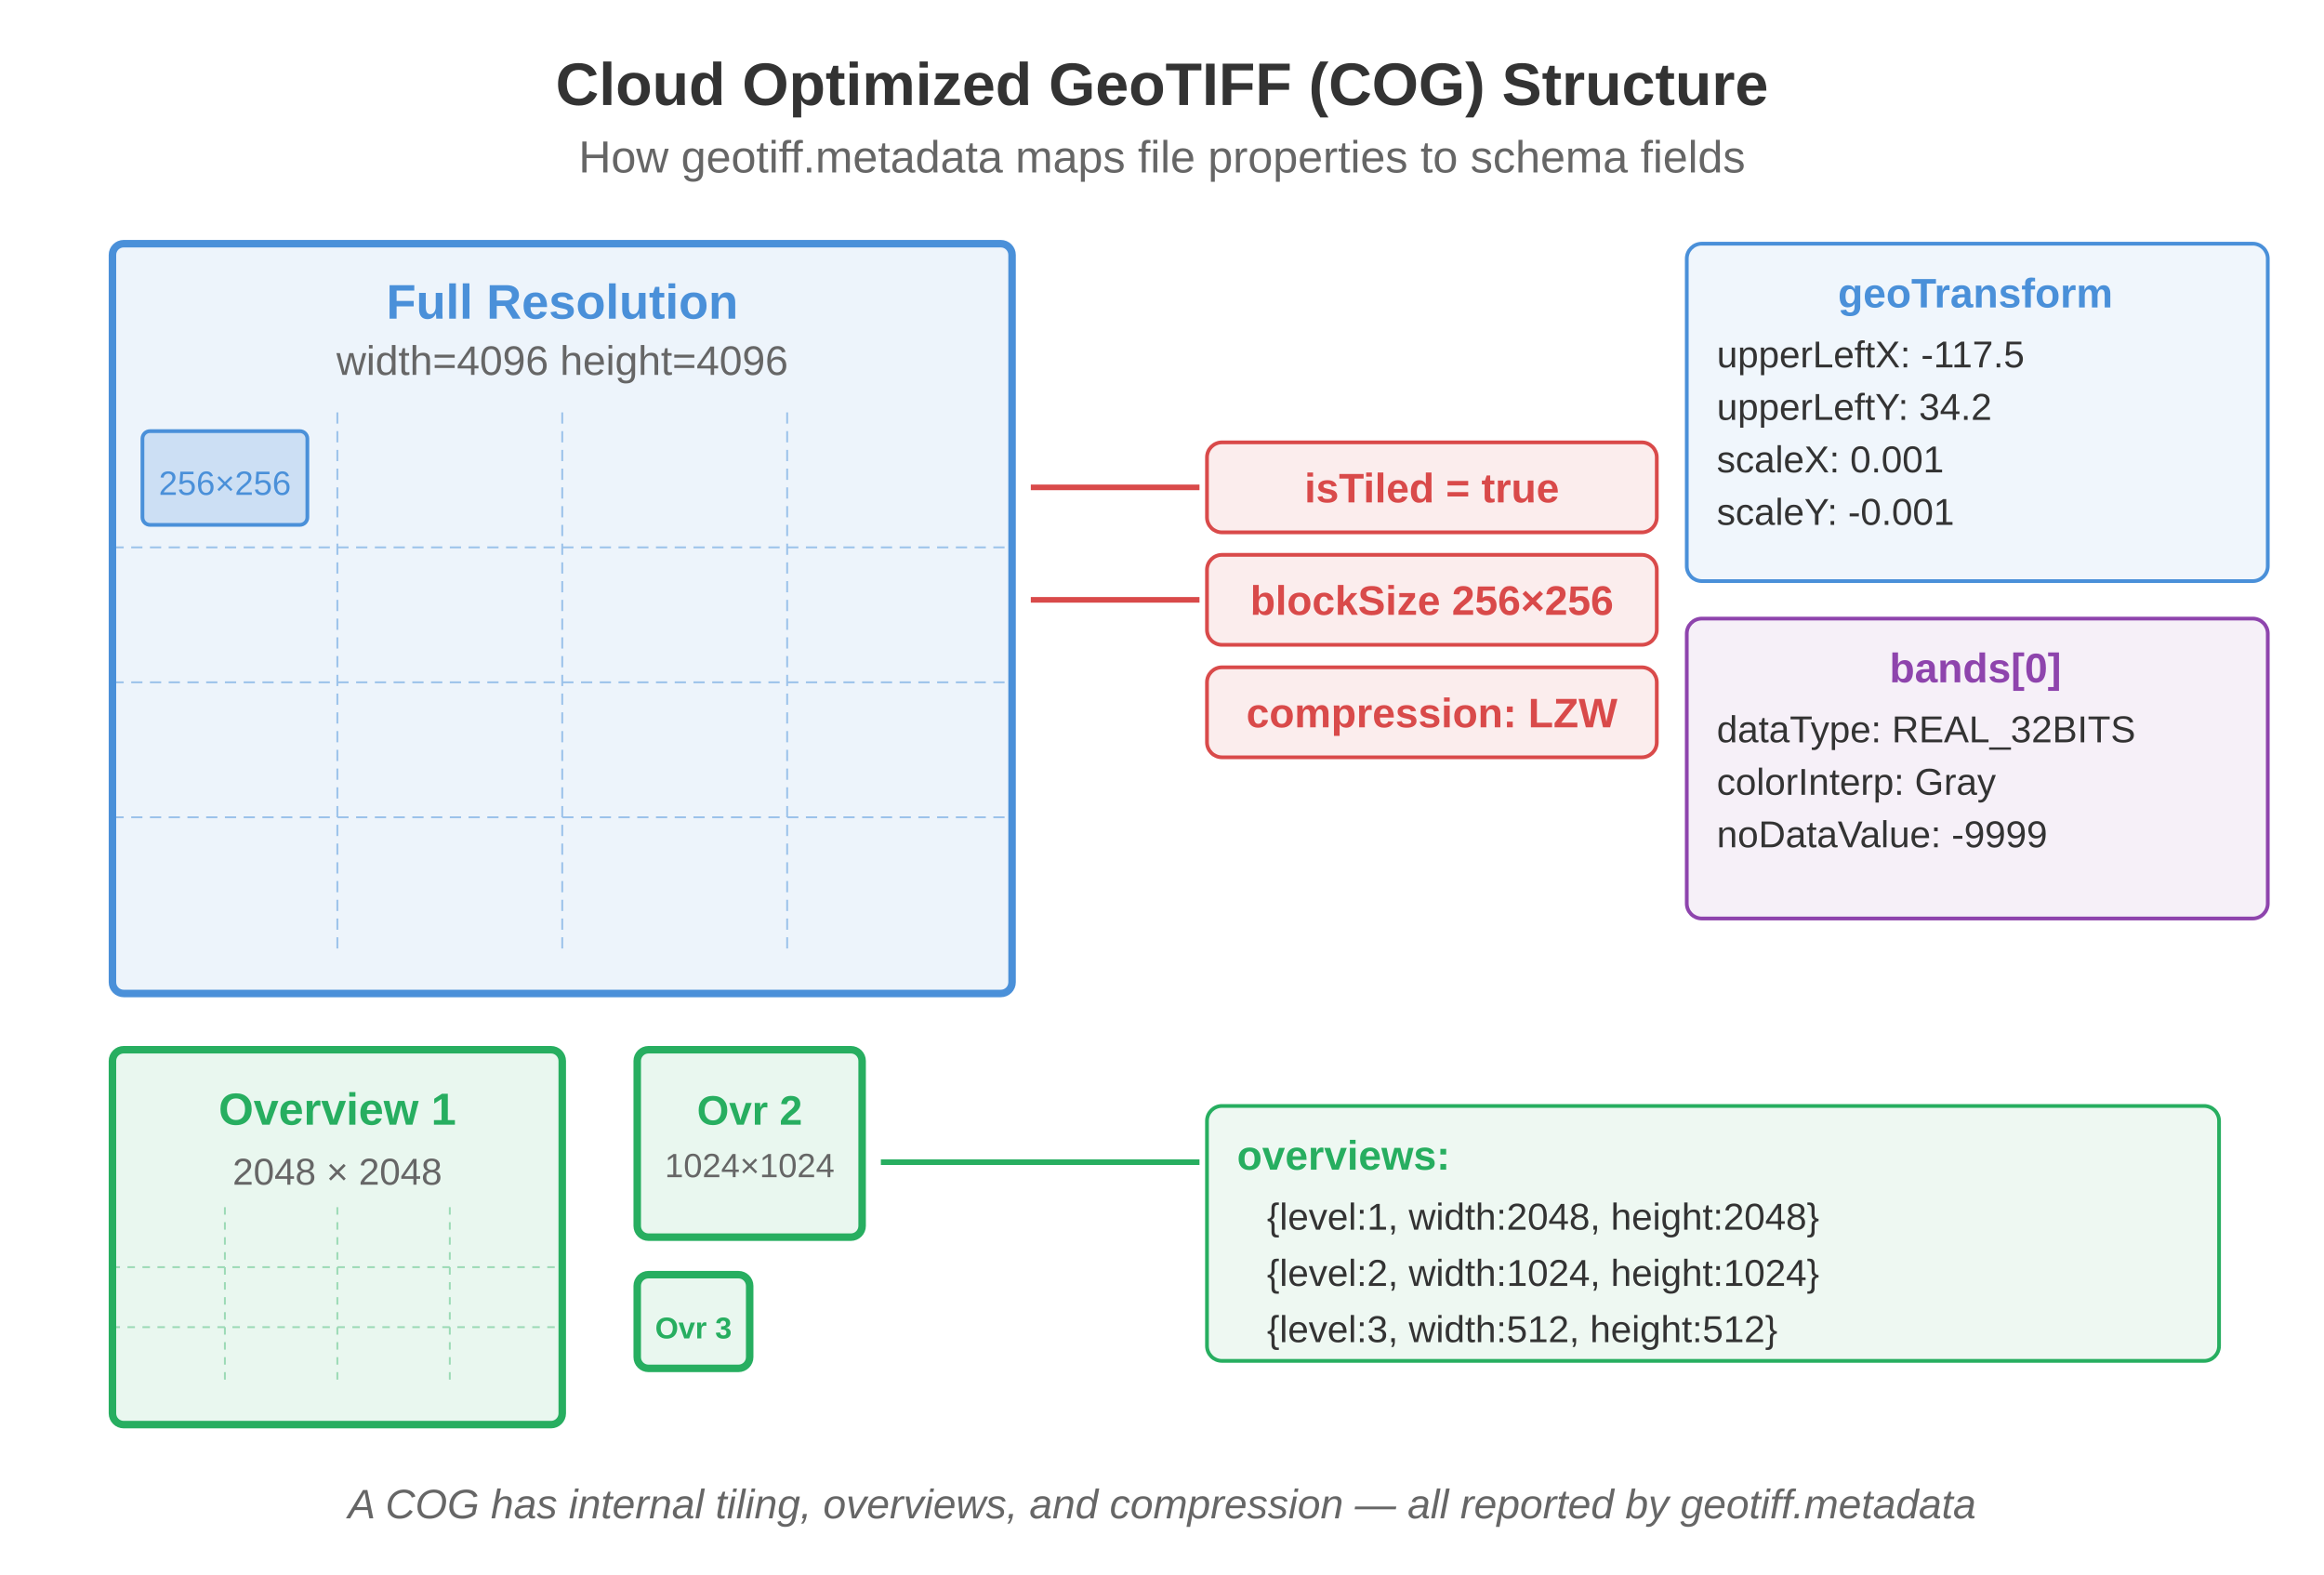
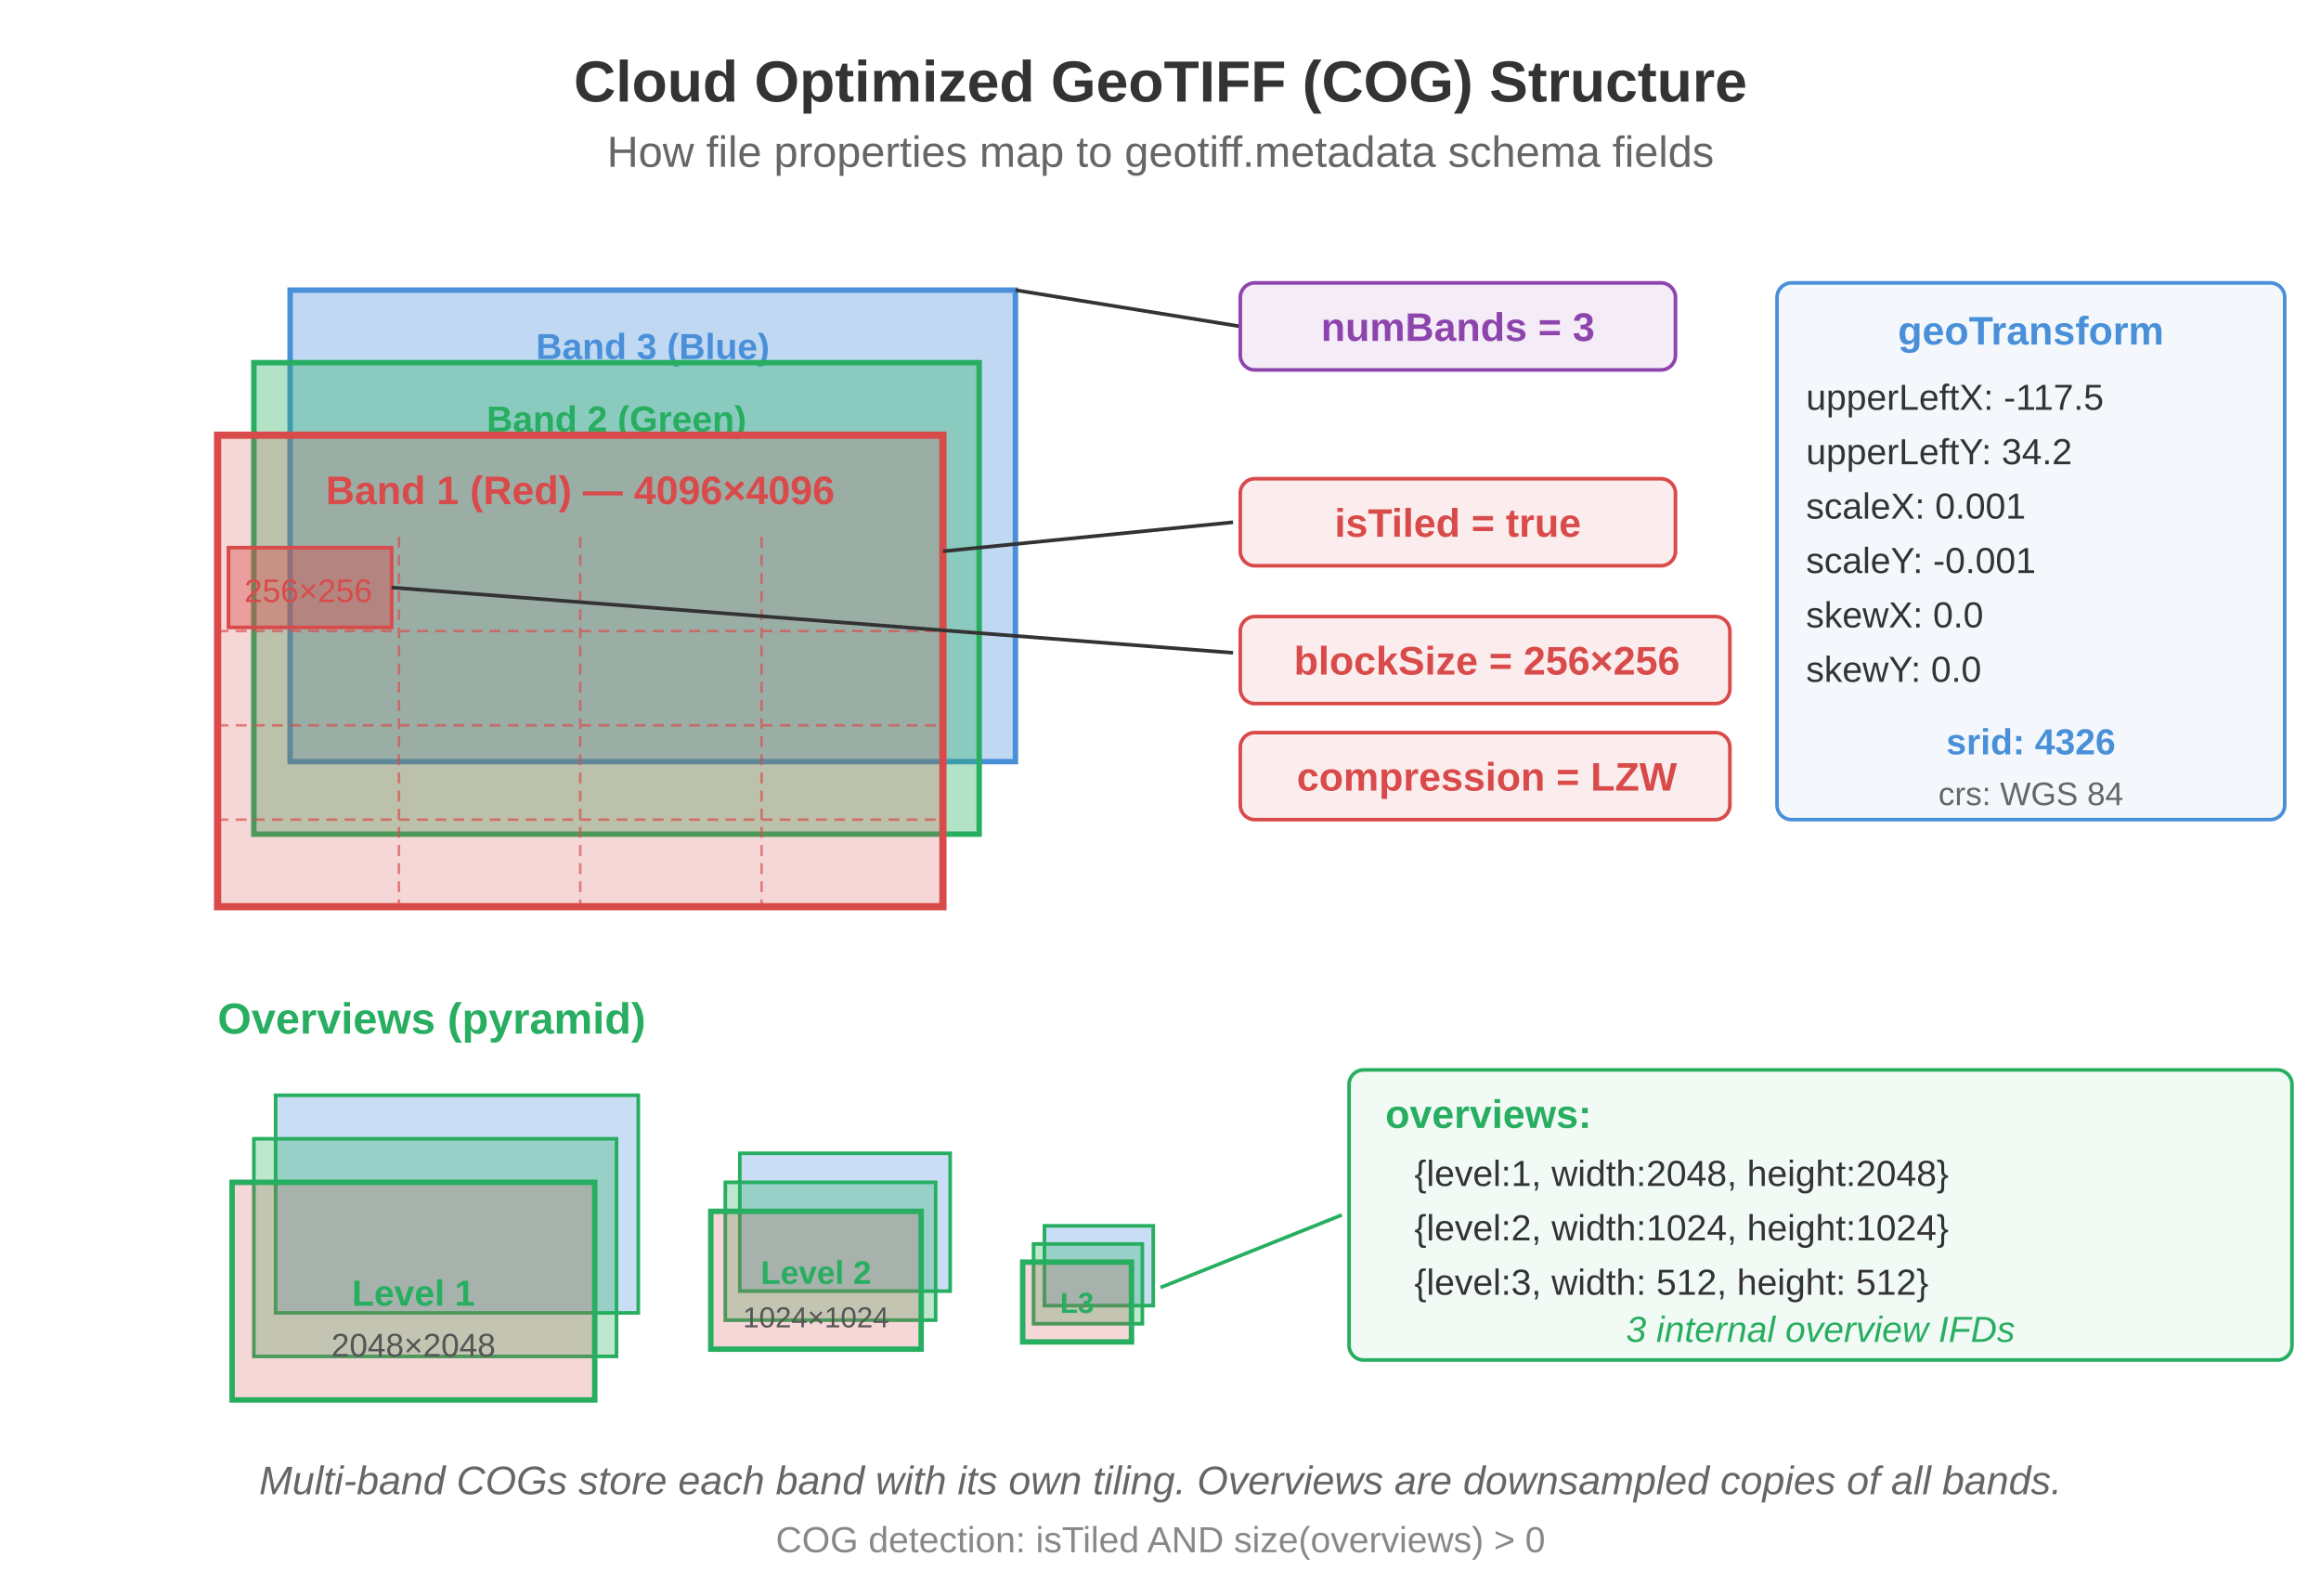
- <svg xmlns="http://www.w3.org/2000/svg" viewBox="0 0 620 420" width="620" height="420" style="background:#ffffff">
+ <svg xmlns="http://www.w3.org/2000/svg" viewBox="0 0 640 440" width="640" height="440" style="background:#ffffff">
  <defs>
    <style>
      text { font-family: 'Segoe UI', Arial, Helvetica, sans-serif; }
    </style>
  </defs>
-   <text x="310" y="28" text-anchor="middle" font-size="16" font-weight="bold" fill="#333333">Cloud Optimized GeoTIFF (COG) Structure</text>
-   <text x="310" y="46" text-anchor="middle" font-size="12" fill="#666666">How geotiff.metadata maps file properties to schema fields</text>
-   <rect x="30" y="65" width="240" height="200" rx="3" fill="rgba(74,144,217,0.1)" stroke="#4a90d9" stroke-width="2" />
-   <text x="150" y="85" text-anchor="middle" font-size="13" font-weight="bold" fill="#4a90d9">Full Resolution</text>
-   <text x="150" y="100" text-anchor="middle" font-size="11" fill="#666666">width=4096  height=4096</text>
-   <g stroke="#4a90d9" stroke-width="0.5" stroke-dasharray="3,2" opacity="0.5">
-     <line x1="90" y1="110" x2="90" y2="255" />
-     <line x1="150" y1="110" x2="150" y2="255" />
-     <line x1="210" y1="110" x2="210" y2="255" />
-     <line x1="30" y1="146" x2="270" y2="146" />
-     <line x1="30" y1="182" x2="270" y2="182" />
-     <line x1="30" y1="218" x2="270" y2="218" />
+   <text x="320" y="28" text-anchor="middle" font-size="16" font-weight="bold" fill="#333333">Cloud Optimized GeoTIFF (COG) Structure</text>
+   <text x="320" y="46" text-anchor="middle" font-size="12" fill="#666666">How file properties map to geotiff.metadata schema fields</text>
+   <rect x="80" y="80" width="200" height="130" fill="rgba(74,144,217,0.35)" stroke="#4a90d9" stroke-width="1.5" />
+   <text x="180" y="99" text-anchor="middle" font-size="10" font-weight="bold" fill="#4a90d9">Band 3 (Blue)</text>
+   <rect x="70" y="100" width="200" height="130" fill="rgba(39,174,96,0.35)" stroke="#27ae60" stroke-width="1.5" />
+   <text x="170" y="119" text-anchor="middle" font-size="10" font-weight="bold" fill="#27ae60">Band 2 (Green)</text>
+   <rect x="60" y="120" width="200" height="130" fill="rgba(217,74,74,0.22)" stroke="#d94a4a" stroke-width="2" />
+   <text x="160" y="139" text-anchor="middle" font-size="11" font-weight="bold" fill="#d94a4a">Band 1 (Red) — 4096×4096</text>
+   <g stroke="#d94a4a" stroke-width="0.7" stroke-dasharray="3,2" opacity="0.65">
+     <line x1="110" y1="148" x2="110" y2="250" />
+     <line x1="160" y1="148" x2="160" y2="250" />
+     <line x1="210" y1="148" x2="210" y2="250" />
+     <line x1="60" y1="174" x2="260" y2="174" />
+     <line x1="60" y1="200" x2="260" y2="200" />
+     <line x1="60" y1="226" x2="260" y2="226" />
  </g>
-   <rect x="38" y="115" width="44" height="25" rx="2" fill="rgba(74,144,217,0.2)" stroke="#4a90d9" stroke-width="1" />
-   <text x="60" y="132" text-anchor="middle" font-size="9" fill="#4a90d9">256×256</text>
-   <line x1="275" y1="130" x2="320" y2="130" stroke="#d94a4a" stroke-width="1.5" marker-end="none" />
-   <rect x="322" y="118" width="120" height="24" rx="4" fill="rgba(217,74,74,0.1)" stroke="#d94a4a" stroke-width="1" />
-   <text x="382" y="134" text-anchor="middle" font-size="11" font-weight="bold" fill="#d94a4a">isTiled = true</text>
-   <line x1="275" y1="160" x2="320" y2="160" stroke="#d94a4a" stroke-width="1.5" />
-   <rect x="322" y="148" width="120" height="24" rx="4" fill="rgba(217,74,74,0.1)" stroke="#d94a4a" stroke-width="1" />
-   <text x="382" y="164" text-anchor="middle" font-size="11" font-weight="bold" fill="#d94a4a">blockSize 256×256</text>
-   <rect x="322" y="178" width="120" height="24" rx="4" fill="rgba(217,74,74,0.1)" stroke="#d94a4a" stroke-width="1" />
-   <text x="382" y="194" text-anchor="middle" font-size="11" font-weight="bold" fill="#d94a4a">compression: LZW</text>
-   <rect x="30" y="280" width="120" height="100" rx="3" fill="rgba(39,174,96,0.1)" stroke="#27ae60" stroke-width="2" />
-   <text x="90" y="300" text-anchor="middle" font-size="12" font-weight="bold" fill="#27ae60">Overview 1</text>
-   <text x="90" y="316" text-anchor="middle" font-size="10" fill="#666666">2048 × 2048</text>
-   <g stroke="#27ae60" stroke-width="0.5" stroke-dasharray="2,2" opacity="0.4">
-     <line x1="60" y1="322" x2="60" y2="370" />
-     <line x1="90" y1="322" x2="90" y2="370" />
-     <line x1="120" y1="322" x2="120" y2="370" />
-     <line x1="30" y1="338" x2="150" y2="338" />
-     <line x1="30" y1="354" x2="150" y2="354" />
+   <rect x="63" y="151" width="45" height="22" fill="rgba(217,74,74,0.4)" stroke="#d94a4a" stroke-width="1" />
+   <text x="85" y="166" text-anchor="middle" font-size="9" fill="#d94a4a">256×256</text>
+   <line x1="280" y1="80" x2="342" y2="90" stroke="#333" stroke-width="1" />
+   <rect x="342" y="78" width="120" height="24" rx="4" fill="rgba(142,68,173,0.1)" stroke="#8e44ad" stroke-width="1" />
+   <text x="402" y="94" text-anchor="middle" font-size="11" font-weight="bold" fill="#8e44ad">numBands = 3</text>
+   <line x1="260" y1="152" x2="340" y2="144" stroke="#333" stroke-width="1" />
+   <rect x="342" y="132" width="120" height="24" rx="4" fill="rgba(217,74,74,0.1)" stroke="#d94a4a" stroke-width="1" />
+   <text x="402" y="148" text-anchor="middle" font-size="11" font-weight="bold" fill="#d94a4a">isTiled = true</text>
+   <line x1="108" y1="162" x2="340" y2="180" stroke="#333" stroke-width="1" />
+   <rect x="342" y="170" width="135" height="24" rx="4" fill="rgba(217,74,74,0.1)" stroke="#d94a4a" stroke-width="1" />
+   <text x="410" y="186" text-anchor="middle" font-size="11" font-weight="bold" fill="#d94a4a">blockSize = 256×256</text>
+   <rect x="342" y="202" width="135" height="24" rx="4" fill="rgba(217,74,74,0.1)" stroke="#d94a4a" stroke-width="1" />
+   <text x="410" y="218" text-anchor="middle" font-size="11" font-weight="bold" fill="#d94a4a">compression = LZW</text>
+   <rect x="490" y="78" width="140" height="148" rx="4" fill="rgba(74,144,217,0.06)" stroke="#4a90d9" stroke-width="1" />
+   <text x="560" y="95" text-anchor="middle" font-size="11" font-weight="bold" fill="#4a90d9">geoTransform</text>
+   <g font-size="10" fill="#333333" font-family="monospace">
+     <text x="498" y="113">upperLeftX: -117.5</text>
+     <text x="498" y="128">upperLeftY:  34.2</text>
+     <text x="498" y="143">scaleX:     0.001</text>
+     <text x="498" y="158">scaleY:    -0.001</text>
+     <text x="498" y="173">skewX:      0.0</text>
+     <text x="498" y="188">skewY:      0.0</text>
  </g>
-   <rect x="170" y="280" width="60" height="50" rx="3" fill="rgba(39,174,96,0.1)" stroke="#27ae60" stroke-width="2" />
-   <text x="200" y="300" text-anchor="middle" font-size="11" font-weight="bold" fill="#27ae60">Ovr 2</text>
-   <text x="200" y="314" text-anchor="middle" font-size="9" fill="#666666">1024×1024</text>
-   <rect x="170" y="340" width="30" height="25" rx="3" fill="rgba(39,174,96,0.1)" stroke="#27ae60" stroke-width="2" />
-   <text x="185" y="357" text-anchor="middle" font-size="8" font-weight="bold" fill="#27ae60">Ovr 3</text>
-   <line x1="235" y1="310" x2="320" y2="310" stroke="#27ae60" stroke-width="1.5" />
-   <rect x="322" y="295" width="270" height="68" rx="4" fill="rgba(39,174,96,0.08)" stroke="#27ae60" stroke-width="1" />
-   <text x="330" y="312" font-size="11" font-weight="bold" fill="#27ae60">overviews:</text>
-   <text x="338" y="328" font-size="10" fill="#333333" font-family="monospace">{level:1, width:2048, height:2048}</text>
-   <text x="338" y="343" font-size="10" fill="#333333" font-family="monospace">{level:2, width:1024, height:1024}</text>
-   <text x="338" y="358" font-size="10" fill="#333333" font-family="monospace">{level:3, width:512,  height:512}</text>
-   <rect x="450" y="65" width="155" height="90" rx="4" fill="rgba(74,144,217,0.08)" stroke="#4a90d9" stroke-width="1" />
-   <text x="527" y="82" text-anchor="middle" font-size="11" font-weight="bold" fill="#4a90d9">geoTransform</text>
-   <text x="458" y="98" font-size="10" fill="#333333" font-family="monospace">upperLeftX: -117.5</text>
-   <text x="458" y="112" font-size="10" fill="#333333" font-family="monospace">upperLeftY:   34.2</text>
-   <text x="458" y="126" font-size="10" fill="#333333" font-family="monospace">scaleX:     0.001</text>
-   <text x="458" y="140" font-size="10" fill="#333333" font-family="monospace">scaleY:    -0.001</text>
-   <rect x="450" y="165" width="155" height="80" rx="4" fill="rgba(142,68,173,0.08)" stroke="#8e44ad" stroke-width="1" />
-   <text x="527" y="182" text-anchor="middle" font-size="11" font-weight="bold" fill="#8e44ad">bands[0]</text>
-   <text x="458" y="198" font-size="10" fill="#333333" font-family="monospace">dataType: REAL_32BITS</text>
-   <text x="458" y="212" font-size="10" fill="#333333" font-family="monospace">colorInterp: Gray</text>
-   <text x="458" y="226" font-size="10" fill="#333333" font-family="monospace">noDataValue: -9999</text>
-   <text x="310" y="405" text-anchor="middle" font-size="11" font-style="italic" fill="#666666">A COG has internal tiling, overviews, and compression — all reported by geotiff.metadata</text>
+   <text x="560" y="208" text-anchor="middle" font-size="10" font-weight="bold" fill="#4a90d9">srid: 4326</text>
+   <text x="560" y="222" text-anchor="middle" font-size="9" fill="#666">crs: WGS 84</text>
+   <text x="60" y="285" font-size="12" font-weight="bold" fill="#27ae60">Overviews (pyramid)</text>
+   <rect x="76" y="302" width="100" height="60" fill="rgba(74,144,217,0.3)" stroke="#27ae60" stroke-width="1" />
+   <rect x="70" y="314" width="100" height="60" fill="rgba(39,174,96,0.3)" stroke="#27ae60" stroke-width="1" />
+   <rect x="64" y="326" width="100" height="60" fill="rgba(217,74,74,0.22)" stroke="#27ae60" stroke-width="1.5" />
+   <text x="114" y="360" text-anchor="middle" font-size="10" font-weight="bold" fill="#27ae60">Level 1</text>
+   <text x="114" y="374" text-anchor="middle" font-size="9" fill="#555">2048×2048</text>
+   <rect x="204" y="318" width="58" height="38" fill="rgba(74,144,217,0.3)" stroke="#27ae60" stroke-width="1" />
+   <rect x="200" y="326" width="58" height="38" fill="rgba(39,174,96,0.3)" stroke="#27ae60" stroke-width="1" />
+   <rect x="196" y="334" width="58" height="38" fill="rgba(217,74,74,0.22)" stroke="#27ae60" stroke-width="1.5" />
+   <text x="225" y="354" text-anchor="middle" font-size="9" font-weight="bold" fill="#27ae60">Level 2</text>
+   <text x="225" y="366" text-anchor="middle" font-size="8" fill="#555">1024×1024</text>
+   <rect x="288" y="338" width="30" height="22" fill="rgba(74,144,217,0.3)" stroke="#27ae60" stroke-width="1" />
+   <rect x="285" y="343" width="30" height="22" fill="rgba(39,174,96,0.3)" stroke="#27ae60" stroke-width="1" />
+   <rect x="282" y="348" width="30" height="22" fill="rgba(217,74,74,0.22)" stroke="#27ae60" stroke-width="1.5" />
+   <text x="297" y="362" text-anchor="middle" font-size="8" font-weight="bold" fill="#27ae60">L3</text>
+   <line x1="320" y1="355" x2="370" y2="335" stroke="#27ae60" stroke-width="1" />
+   <rect x="372" y="295" width="260" height="80" rx="4" fill="rgba(39,174,96,0.06)" stroke="#27ae60" stroke-width="1" />
+   <text x="382" y="311" font-size="11" font-weight="bold" fill="#27ae60">overviews:</text>
+   <text x="390" y="327" font-size="10" fill="#333" font-family="monospace">{level:1, width:2048, height:2048}</text>
+   <text x="390" y="342" font-size="10" fill="#333" font-family="monospace">{level:2, width:1024, height:1024}</text>
+   <text x="390" y="357" font-size="10" fill="#333" font-family="monospace">{level:3, width: 512, height: 512}</text>
+   <text x="502" y="370" text-anchor="middle" font-size="10" font-style="italic" fill="#27ae60">3 internal overview IFDs</text>
+   <text x="320" y="412" text-anchor="middle" font-size="11" font-style="italic" fill="#666666">Multi-band COGs store each band with its own tiling. Overviews are downsampled copies of all bands.</text>
+   <text x="320" y="428" text-anchor="middle" font-size="10" fill="#888888">COG detection: isTiled AND size(overviews) &gt; 0</text>
</svg>
